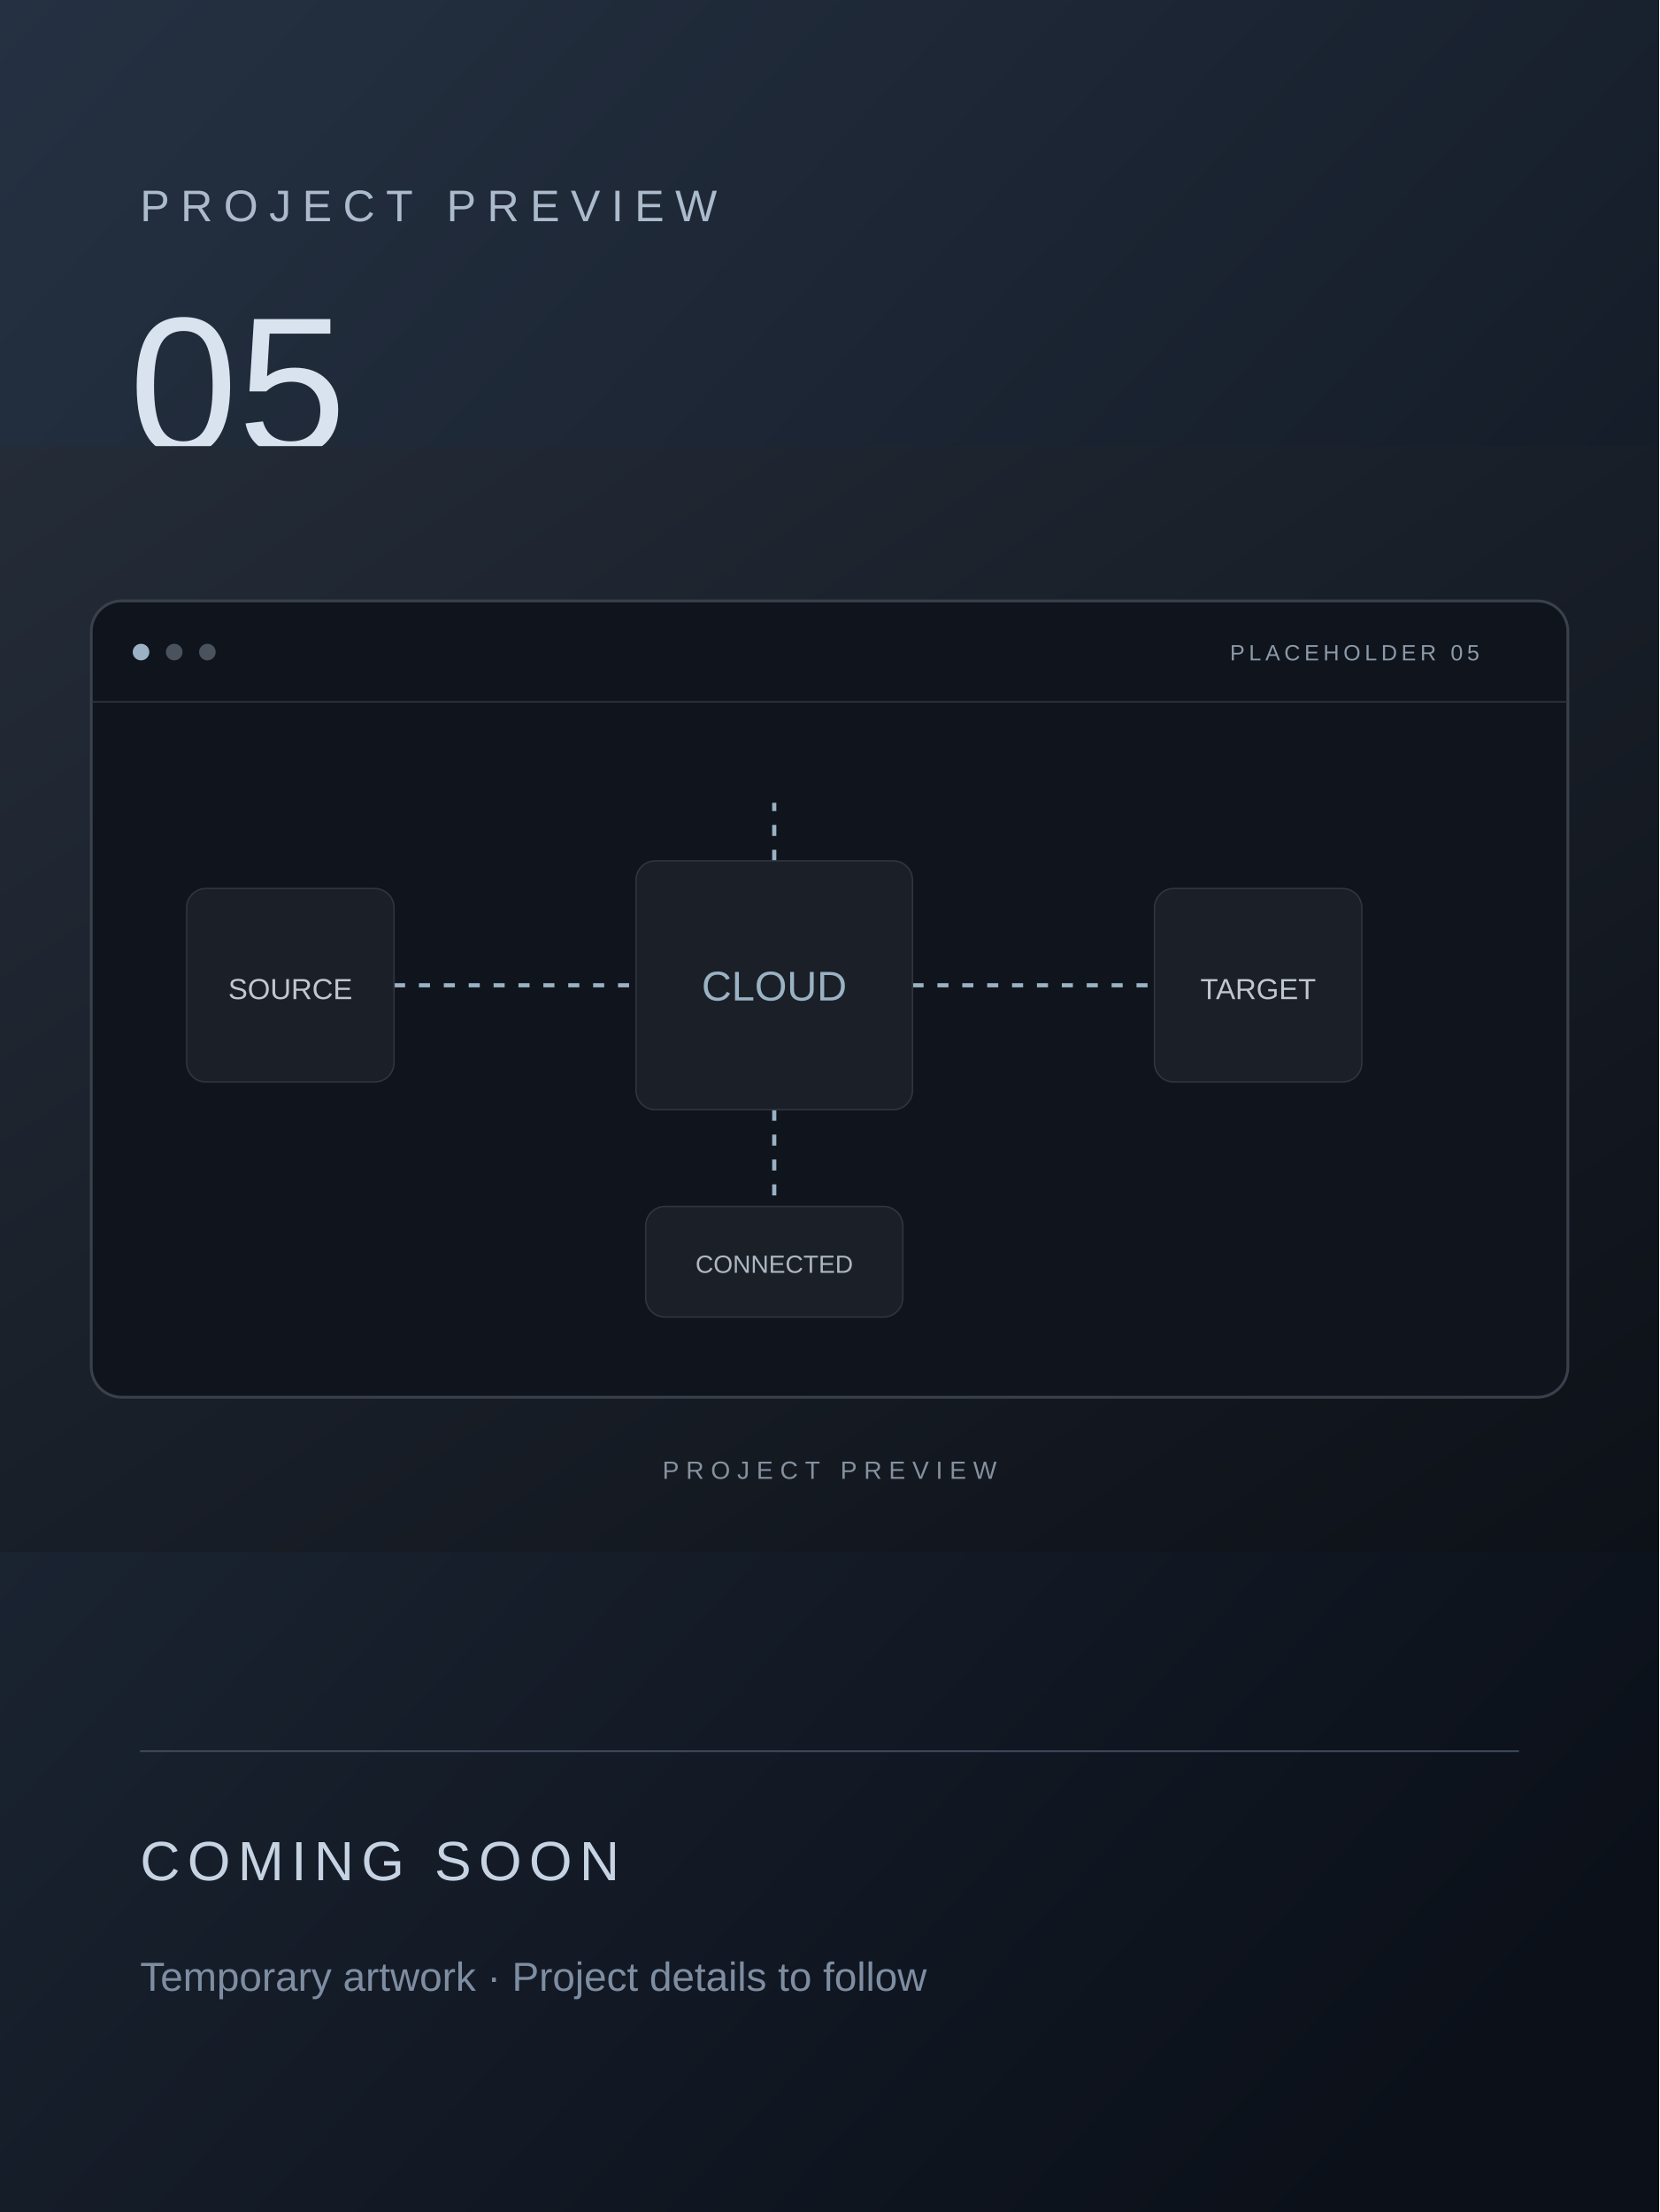
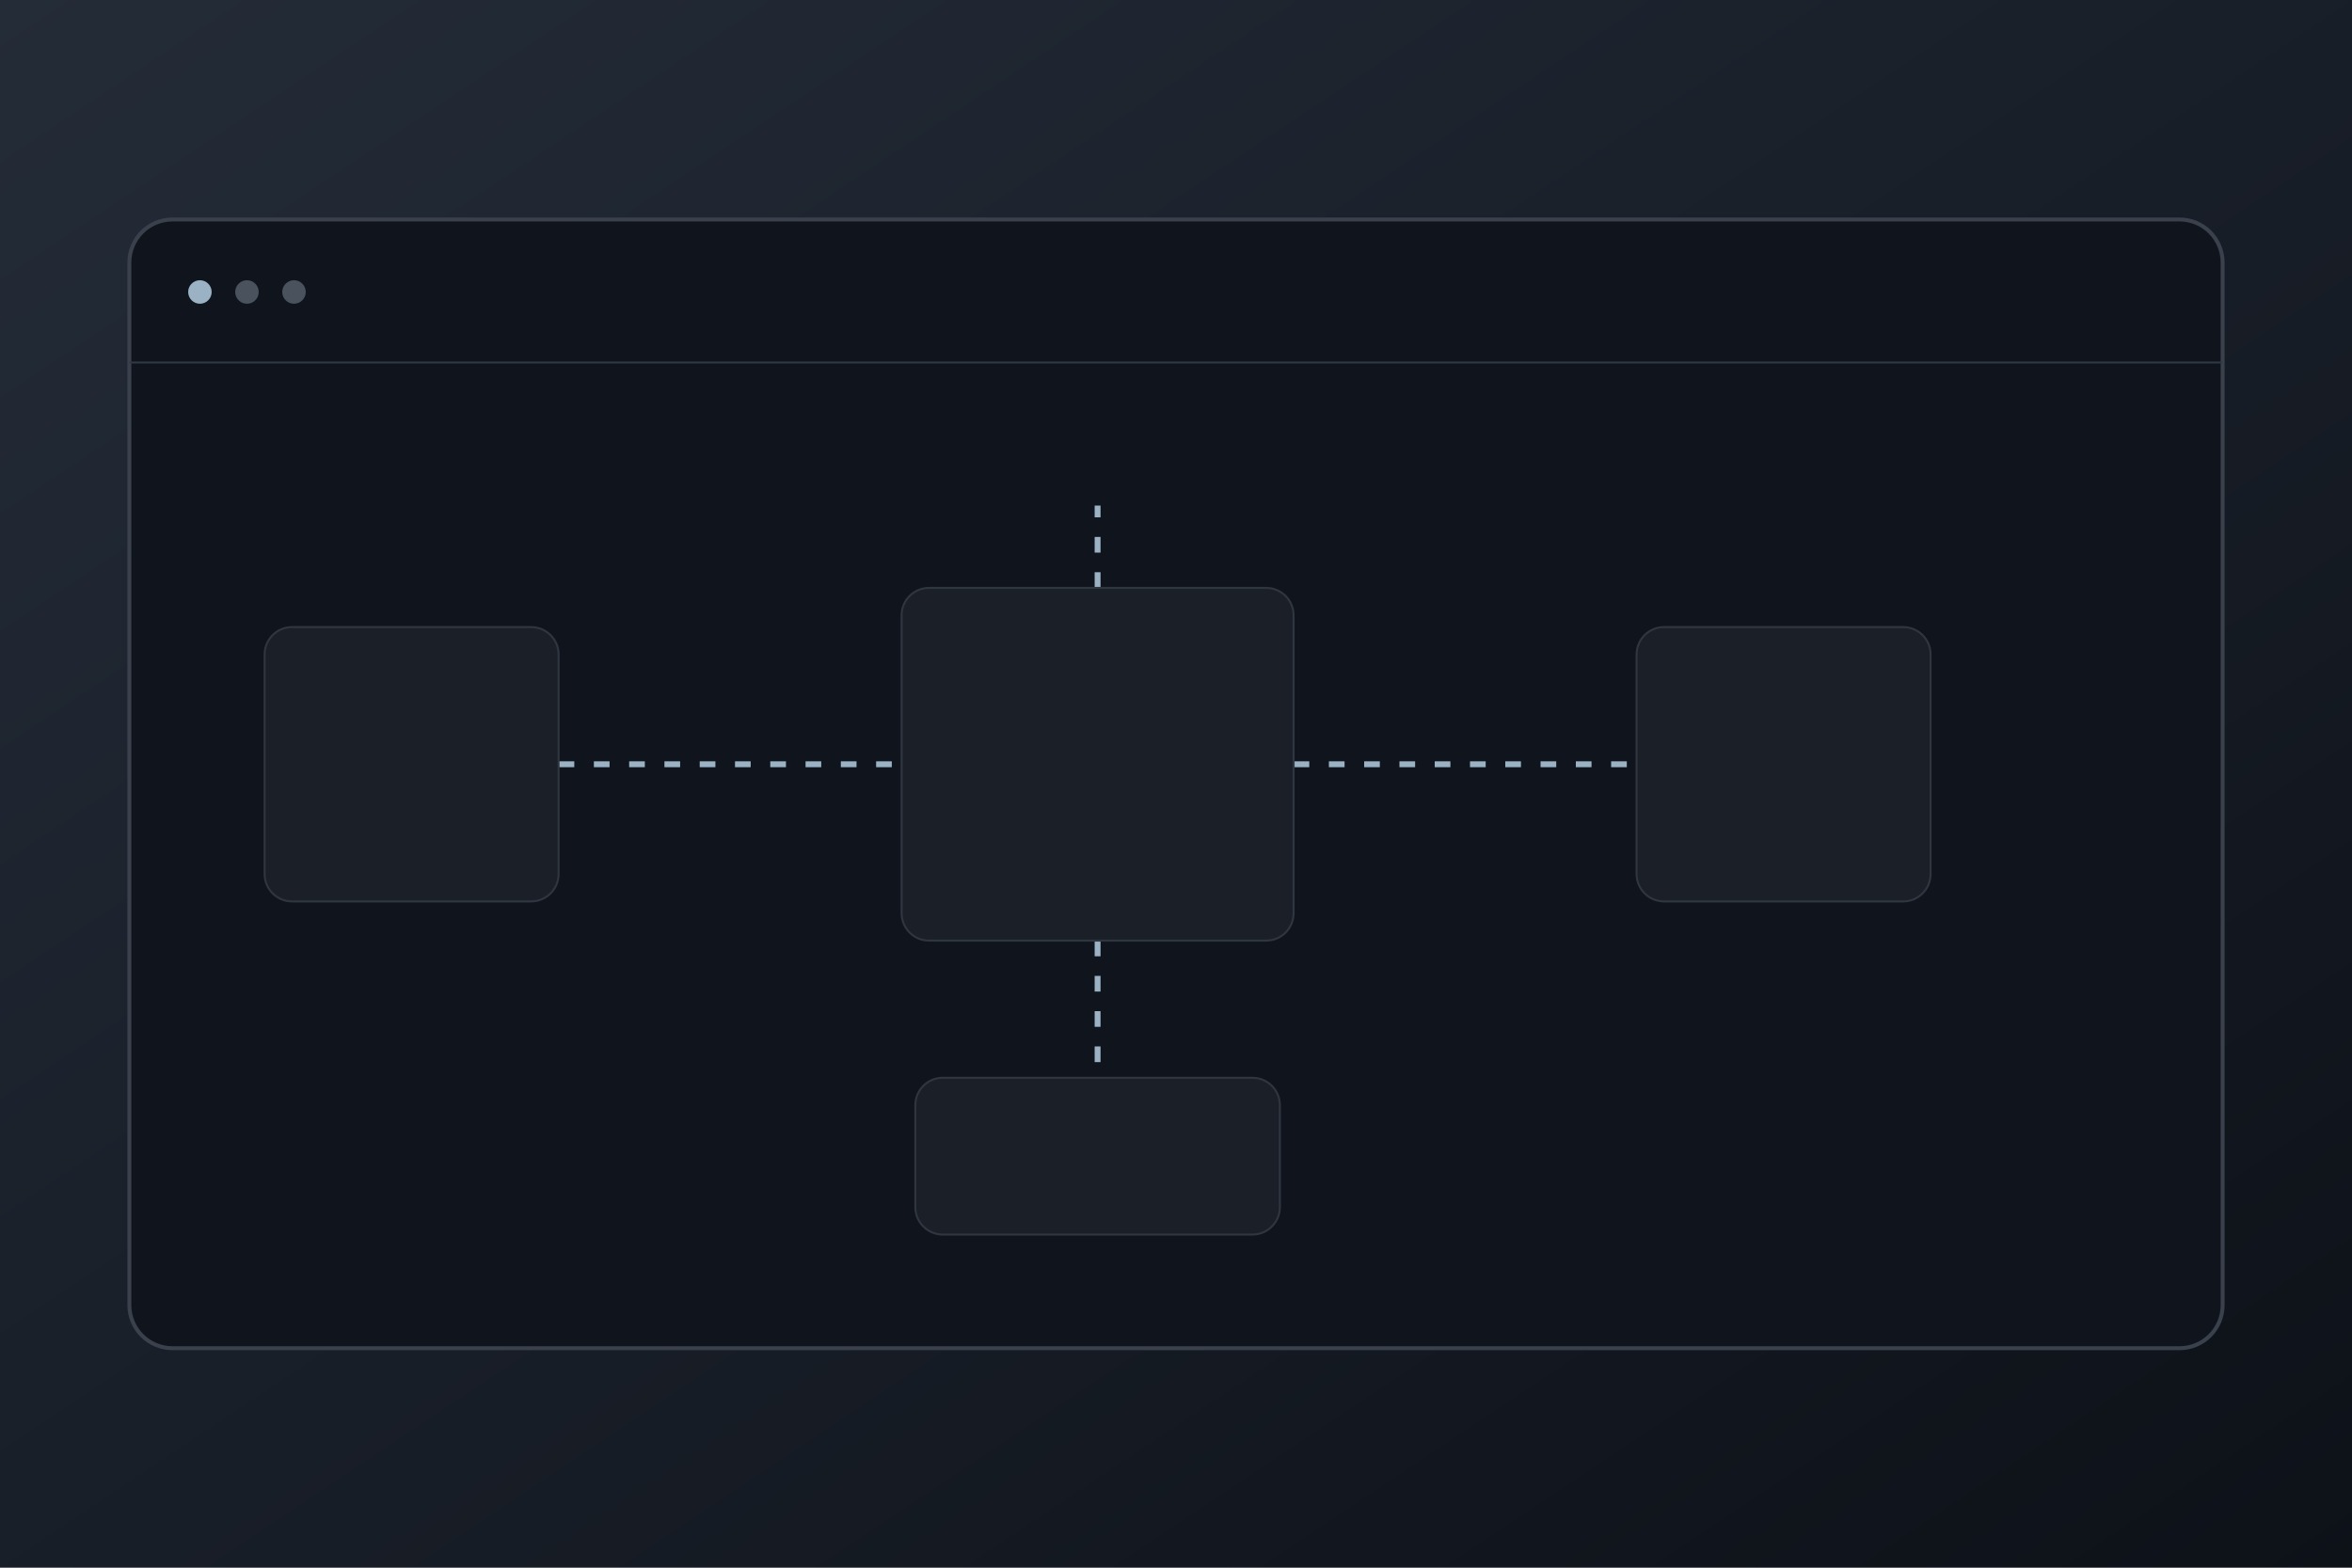
- <svg xmlns="http://www.w3.org/2000/svg" width="900" height="1200" viewBox="0 0 900 1200">
+ <svg xmlns="http://www.w3.org/2000/svg" width="1200" height="800" viewBox="0 0 1200 800">
  <defs>
-     <linearGradient id="poster" x2=".8" y2="1">
-       <stop stop-color="#253142" />
-       <stop offset="1" stop-color="#0b1019" />
+     <linearGradient id="bg" x2="1" y2="1">
+       <stop stop-color="#242c38" />
+       <stop offset="1" stop-color="#0d1118" />
    </linearGradient>
  </defs>
-   <rect width="900" height="1200" fill="url(#poster)" />
-   <text x="76" y="120" fill="#acbbcc" font-family="Arial,sans-serif" font-size="24" letter-spacing="6">PROJECT PREVIEW</text>
-   <text x="70" y="246" fill="#d9e3ef" font-family="Arial,sans-serif" font-size="106">05</text>
-   <svg x="0" y="242" width="900" height="600" viewBox="0 0 1200 800">
-     <defs>
-       <linearGradient id="bg" x2="1" y2="1">
-         <stop stop-color="#242c38" />
-         <stop offset="1" stop-color="#0d1118" />
-       </linearGradient>
-     </defs>
-     <rect width="1200" height="800" fill="url(#bg)" />
-     <rect x="66" y="112" width="1068" height="576" rx="22" fill="#10151d" stroke="#3a414c" stroke-width="2" />
-     <path d="M66 185h1068" stroke="#303844" />
-     <circle cx="102" cy="149" r="6" fill="#9ab2c4" />
-     <circle cx="126" cy="149" r="6" fill="#4a525d" />
-     <circle cx="150" cy="149" r="6" fill="#4a525d" />
-     <text x="1070" y="155" font-family="Arial,sans-serif" text-anchor="end" fill="#8d99a8" font-size="16" letter-spacing="3">PLACEHOLDER 05</text>
-     <g font-family="Arial,sans-serif">
-       <path d="M285 390H460M660 390h175M560 300v-42m0 222v80" stroke="#9ab2c4" stroke-width="3" stroke-dasharray="8 10" />
-       <rect x="135" y="320" width="150" height="140" rx="14" fill="#1b2028" stroke="#303640" />
-       <rect x="460" y="300" width="200" height="180" rx="14" fill="#1b2028" stroke="#303640" />
-       <rect x="835" y="320" width="150" height="140" rx="14" fill="#1b2028" stroke="#303640" />
-       <rect x="467" y="550" width="186" height="80" rx="14" fill="#1b2028" stroke="#303640" />
-       <text x="210" y="400" fill="#c1c7d0" font-size="21" text-anchor="middle">SOURCE</text>
-       <text x="560" y="401" fill="#9ab2c4" font-size="30" text-anchor="middle">CLOUD</text>
-       <text x="910" y="400" fill="#c1c7d0" font-size="21" text-anchor="middle">TARGET</text>
-       <text x="560" y="598" fill="#aeb7c3" font-size="18" text-anchor="middle">CONNECTED</text>
-     </g>
-     <text x="600" y="747" text-anchor="middle" fill="#86919f" font-family="Arial,sans-serif" font-size="18" letter-spacing="5">PROJECT PREVIEW</text>
-   </svg>
-   <path d="M76 950h748" stroke="#3d4858" />
-   <text x="76" y="1020" fill="#c6d3e3" font-family="Arial,sans-serif" font-size="30" letter-spacing="4">COMING SOON</text>
-   <text x="76" y="1080" fill="#7e8da1" font-family="Arial,sans-serif" font-size="22">Temporary artwork · Project details to follow</text>
+   <rect width="1200" height="800" fill="url(#bg)" />
+   <rect x="66" y="112" width="1068" height="576" rx="22" fill="#10151d" stroke="#3a414c" stroke-width="2" />
+   <path d="M66 185h1068" stroke="#303844" />
+   <circle cx="102" cy="149" r="6" fill="#9ab2c4" />
+   <circle cx="126" cy="149" r="6" fill="#4a525d" />
+   <circle cx="150" cy="149" r="6" fill="#4a525d" />
+   <g font-family="Arial,sans-serif">
+     <path d="M285 390H460M660 390h175M560 300v-42m0 222v80" stroke="#9ab2c4" stroke-width="3" stroke-dasharray="8 10" />
+     <rect x="135" y="320" width="150" height="140" rx="14" fill="#1b2028" stroke="#303640" />
+     <rect x="460" y="300" width="200" height="180" rx="14" fill="#1b2028" stroke="#303640" />
+     <rect x="835" y="320" width="150" height="140" rx="14" fill="#1b2028" stroke="#303640" />
+     <rect x="467" y="550" width="186" height="80" rx="14" fill="#1b2028" stroke="#303640" />
+   </g>
</svg>
